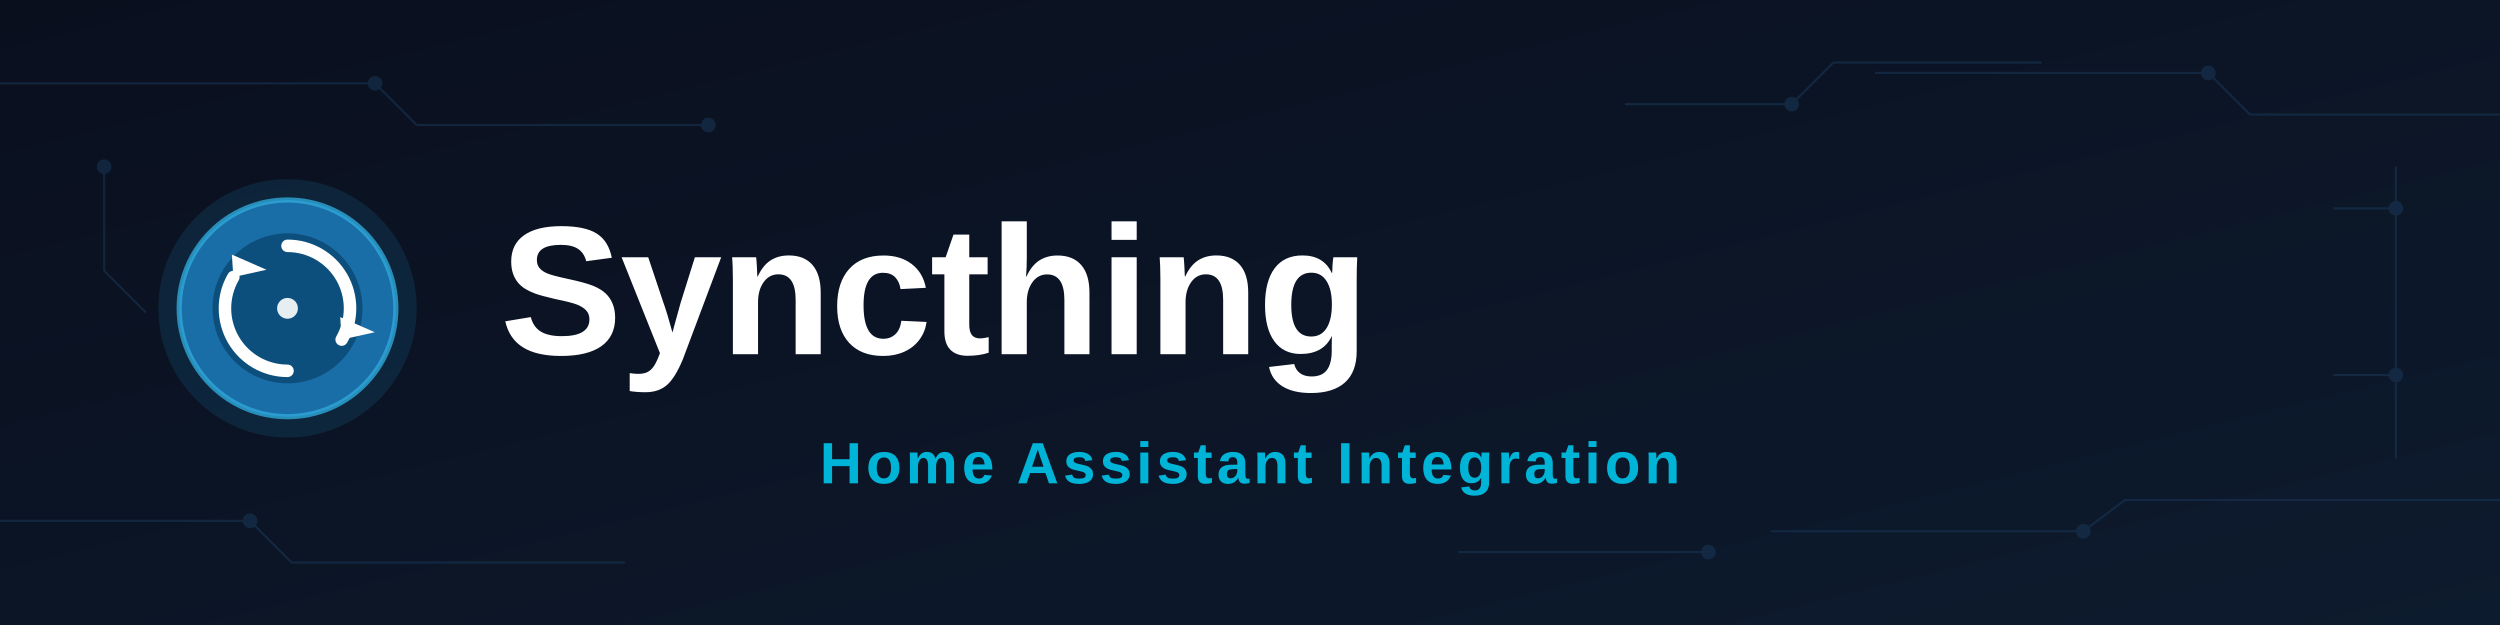
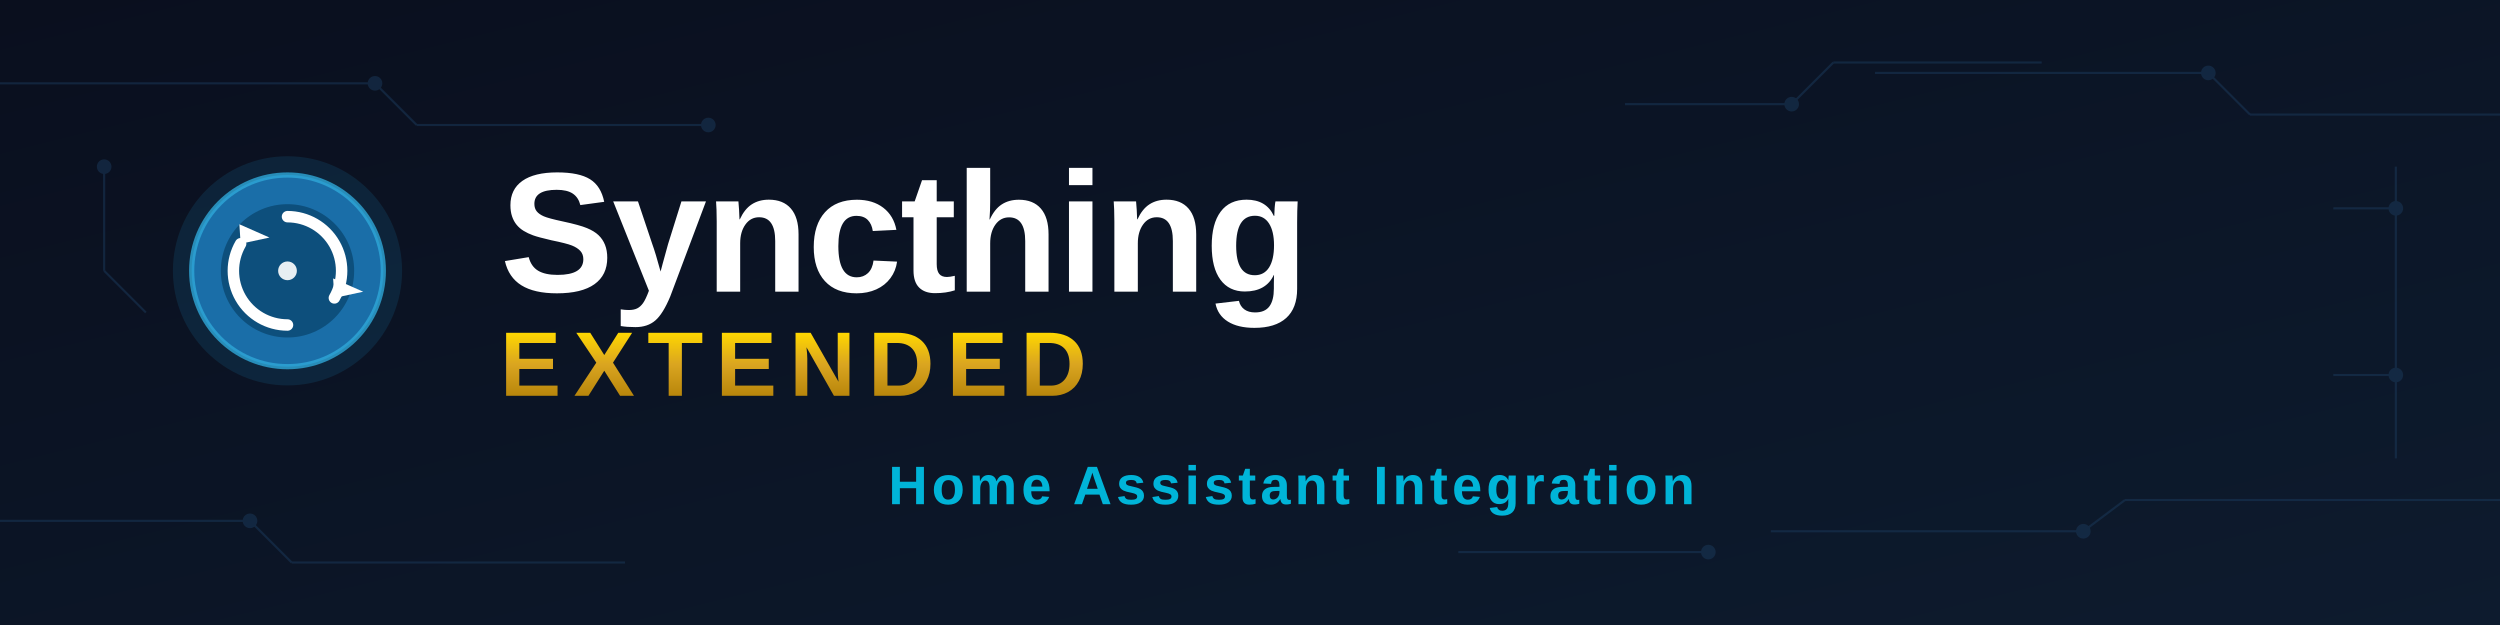
<svg xmlns="http://www.w3.org/2000/svg" width="1200" height="300" viewBox="0 0 1200 300">
  <defs>
    <linearGradient id="bg" x1="0%" y1="0%" x2="100%" y2="100%">
      <stop offset="0%" style="stop-color:#0a0f1e" />
      <stop offset="100%" style="stop-color:#0d1b2e" />
    </linearGradient>
    <linearGradient id="lineGrad" x1="0%" y1="0%" x2="100%" y2="0%">
      <stop offset="0%" style="stop-color:#00b4d8;stop-opacity:0" />
      <stop offset="30%" style="stop-color:#00b4d8;stop-opacity:0.8" />
      <stop offset="70%" style="stop-color:#00b4d8;stop-opacity:0.8" />
      <stop offset="100%" style="stop-color:#00b4d8;stop-opacity:0" />
+     </linearGradient>
+     <linearGradient id="gold" x1="0%" y1="0%" x2="0%" y2="100%">
+       <stop offset="0%" style="stop-color:#ffd700" />
+       <stop offset="50%" style="stop-color:#daa520" />
+       <stop offset="100%" style="stop-color:#b8860b" />
    </linearGradient>
  </defs>
  <rect width="1200" height="300" fill="url(#bg)" />
  <g stroke="#1a3a5c" stroke-width="1" opacity="0.5" fill="none">
    <line x1="0" y1="40" x2="180" y2="40" />
    <line x1="180" y1="40" x2="200" y2="60" />
    <line x1="200" y1="60" x2="340" y2="60" />
    <circle cx="180" cy="40" r="3" fill="#1a3a5c" />
    <circle cx="340" cy="60" r="3" fill="#1a3a5c" />
    <line x1="900" y1="35" x2="1060" y2="35" />
    <line x1="1060" y1="35" x2="1080" y2="55" />
    <line x1="1080" y1="55" x2="1200" y2="55" />
    <circle cx="1060" cy="35" r="3" fill="#1a3a5c" />
    <line x1="780" y1="50" x2="860" y2="50" />
    <line x1="860" y1="50" x2="880" y2="30" />
    <line x1="880" y1="30" x2="980" y2="30" />
    <circle cx="860" cy="50" r="3" fill="#1a3a5c" />
    <line x1="0" y1="250" x2="120" y2="250" />
    <line x1="120" y1="250" x2="140" y2="270" />
    <line x1="140" y1="270" x2="300" y2="270" />
    <circle cx="120" cy="250" r="3" fill="#1a3a5c" />
    <line x1="850" y1="255" x2="1000" y2="255" />
    <line x1="1000" y1="255" x2="1020" y2="240" />
    <line x1="1020" y1="240" x2="1200" y2="240" />
    <circle cx="1000" cy="255" r="3" fill="#1a3a5c" />
    <line x1="700" y1="265" x2="820" y2="265" />
    <circle cx="820" cy="265" r="3" fill="#1a3a5c" />
    <line x1="1150" y1="80" x2="1150" y2="220" />
    <line x1="1120" y1="100" x2="1150" y2="100" />
    <line x1="1120" y1="180" x2="1150" y2="180" />
    <circle cx="1150" cy="100" r="3" fill="#1a3a5c" />
    <circle cx="1150" cy="180" r="3" fill="#1a3a5c" />
    <line x1="50" y1="80" x2="50" y2="130" />
    <line x1="50" y1="130" x2="70" y2="150" />
    <circle cx="50" cy="80" r="3" fill="#1a3a5c" />
  </g>
-   <g transform="translate(138, 148)">
-     <circle cx="0" cy="0" r="62" fill="#1a8fc1" opacity="0.15" />
-     <circle cx="0" cy="0" r="52" fill="#1a6ea8" />
-     <circle cx="0" cy="0" r="52" fill="none" stroke="#2ea8d8" stroke-width="2.5" opacity="0.8" />
-     <circle cx="0" cy="0" r="36" fill="#0d4f7c" />
-     <path d="M 0 -30 A 30 30 0 0 1 26 15" fill="none" stroke="white" stroke-width="6" stroke-linecap="round" />
-     <polygon points="26,15 38,4 20,6" fill="white" transform="rotate(30,26,15)" />
-     <path d="M 0 30 A 30 30 0 0 1 -26 -15" fill="none" stroke="white" stroke-width="6" stroke-linecap="round" />
-     <polygon points="-26,-15 -38,-4 -20,-6" fill="white" transform="rotate(210,-26,-15)" />
-     <circle cx="0" cy="0" r="5" fill="white" opacity="0.9" />
+   <g transform="translate(138, 130)">
+     <circle cx="0" cy="0" r="55" fill="#1a8fc1" opacity="0.15" />
+     <circle cx="0" cy="0" r="46" fill="#1a6ea8" />
+     <circle cx="0" cy="0" r="46" fill="none" stroke="#2ea8d8" stroke-width="2.5" opacity="0.8" />
+     <circle cx="0" cy="0" r="32" fill="#0d4f7c" />
+     <path d="M 0 -26 A 26 26 0 0 1 22.5 13" fill="none" stroke="white" stroke-width="5.5" stroke-linecap="round" />
+     <polygon points="22.5,13 33,3.5 17.3,5.2" fill="white" transform="rotate(30,22.5,13)" />
+     <path d="M 0 26 A 26 26 0 0 1 -22.5 -13" fill="none" stroke="white" stroke-width="5.5" stroke-linecap="round" />
+     <polygon points="-22.5,-13 -33,-3.5 -17.3,-5.2" fill="white" transform="rotate(210,-22.5,-13)" />
+     <circle cx="0" cy="0" r="4.5" fill="white" opacity="0.9" />
  </g>
-   <text x="240" y="170" font-family="'Arial Black', 'Impact', Arial, sans-serif" font-size="88" font-weight="900" fill="white" letter-spacing="-1">Syncthing</text>
-   <line x1="240" y1="193" x2="960" y2="193" stroke="url(#lineGrad)" stroke-width="1.5" />
-   <text x="600" y="232" font-family="'Segoe UI', Arial, sans-serif" font-size="28" font-weight="600" fill="#00b4d8" text-anchor="middle" letter-spacing="2">Home Assistant Integration</text>
+   <text x="240" y="140" font-family="'Arial Black', 'Impact', Arial, sans-serif" font-size="82" font-weight="900" fill="white" letter-spacing="-1">Syncthing</text>
+   <text x="240" y="190" font-family="'Arial Black', 'Impact', Arial, sans-serif" font-size="44" font-weight="900" fill="url(#gold)" letter-spacing="6">EXTENDED</text>
+   <line x1="240" y1="205" x2="1000" y2="205" stroke="url(#lineGrad)" stroke-width="1.5" />
+   <text x="620" y="242" font-family="'Segoe UI', Arial, sans-serif" font-size="26" font-weight="600" fill="#00b4d8" text-anchor="middle" letter-spacing="2">Home Assistant Integration</text>
</svg>
